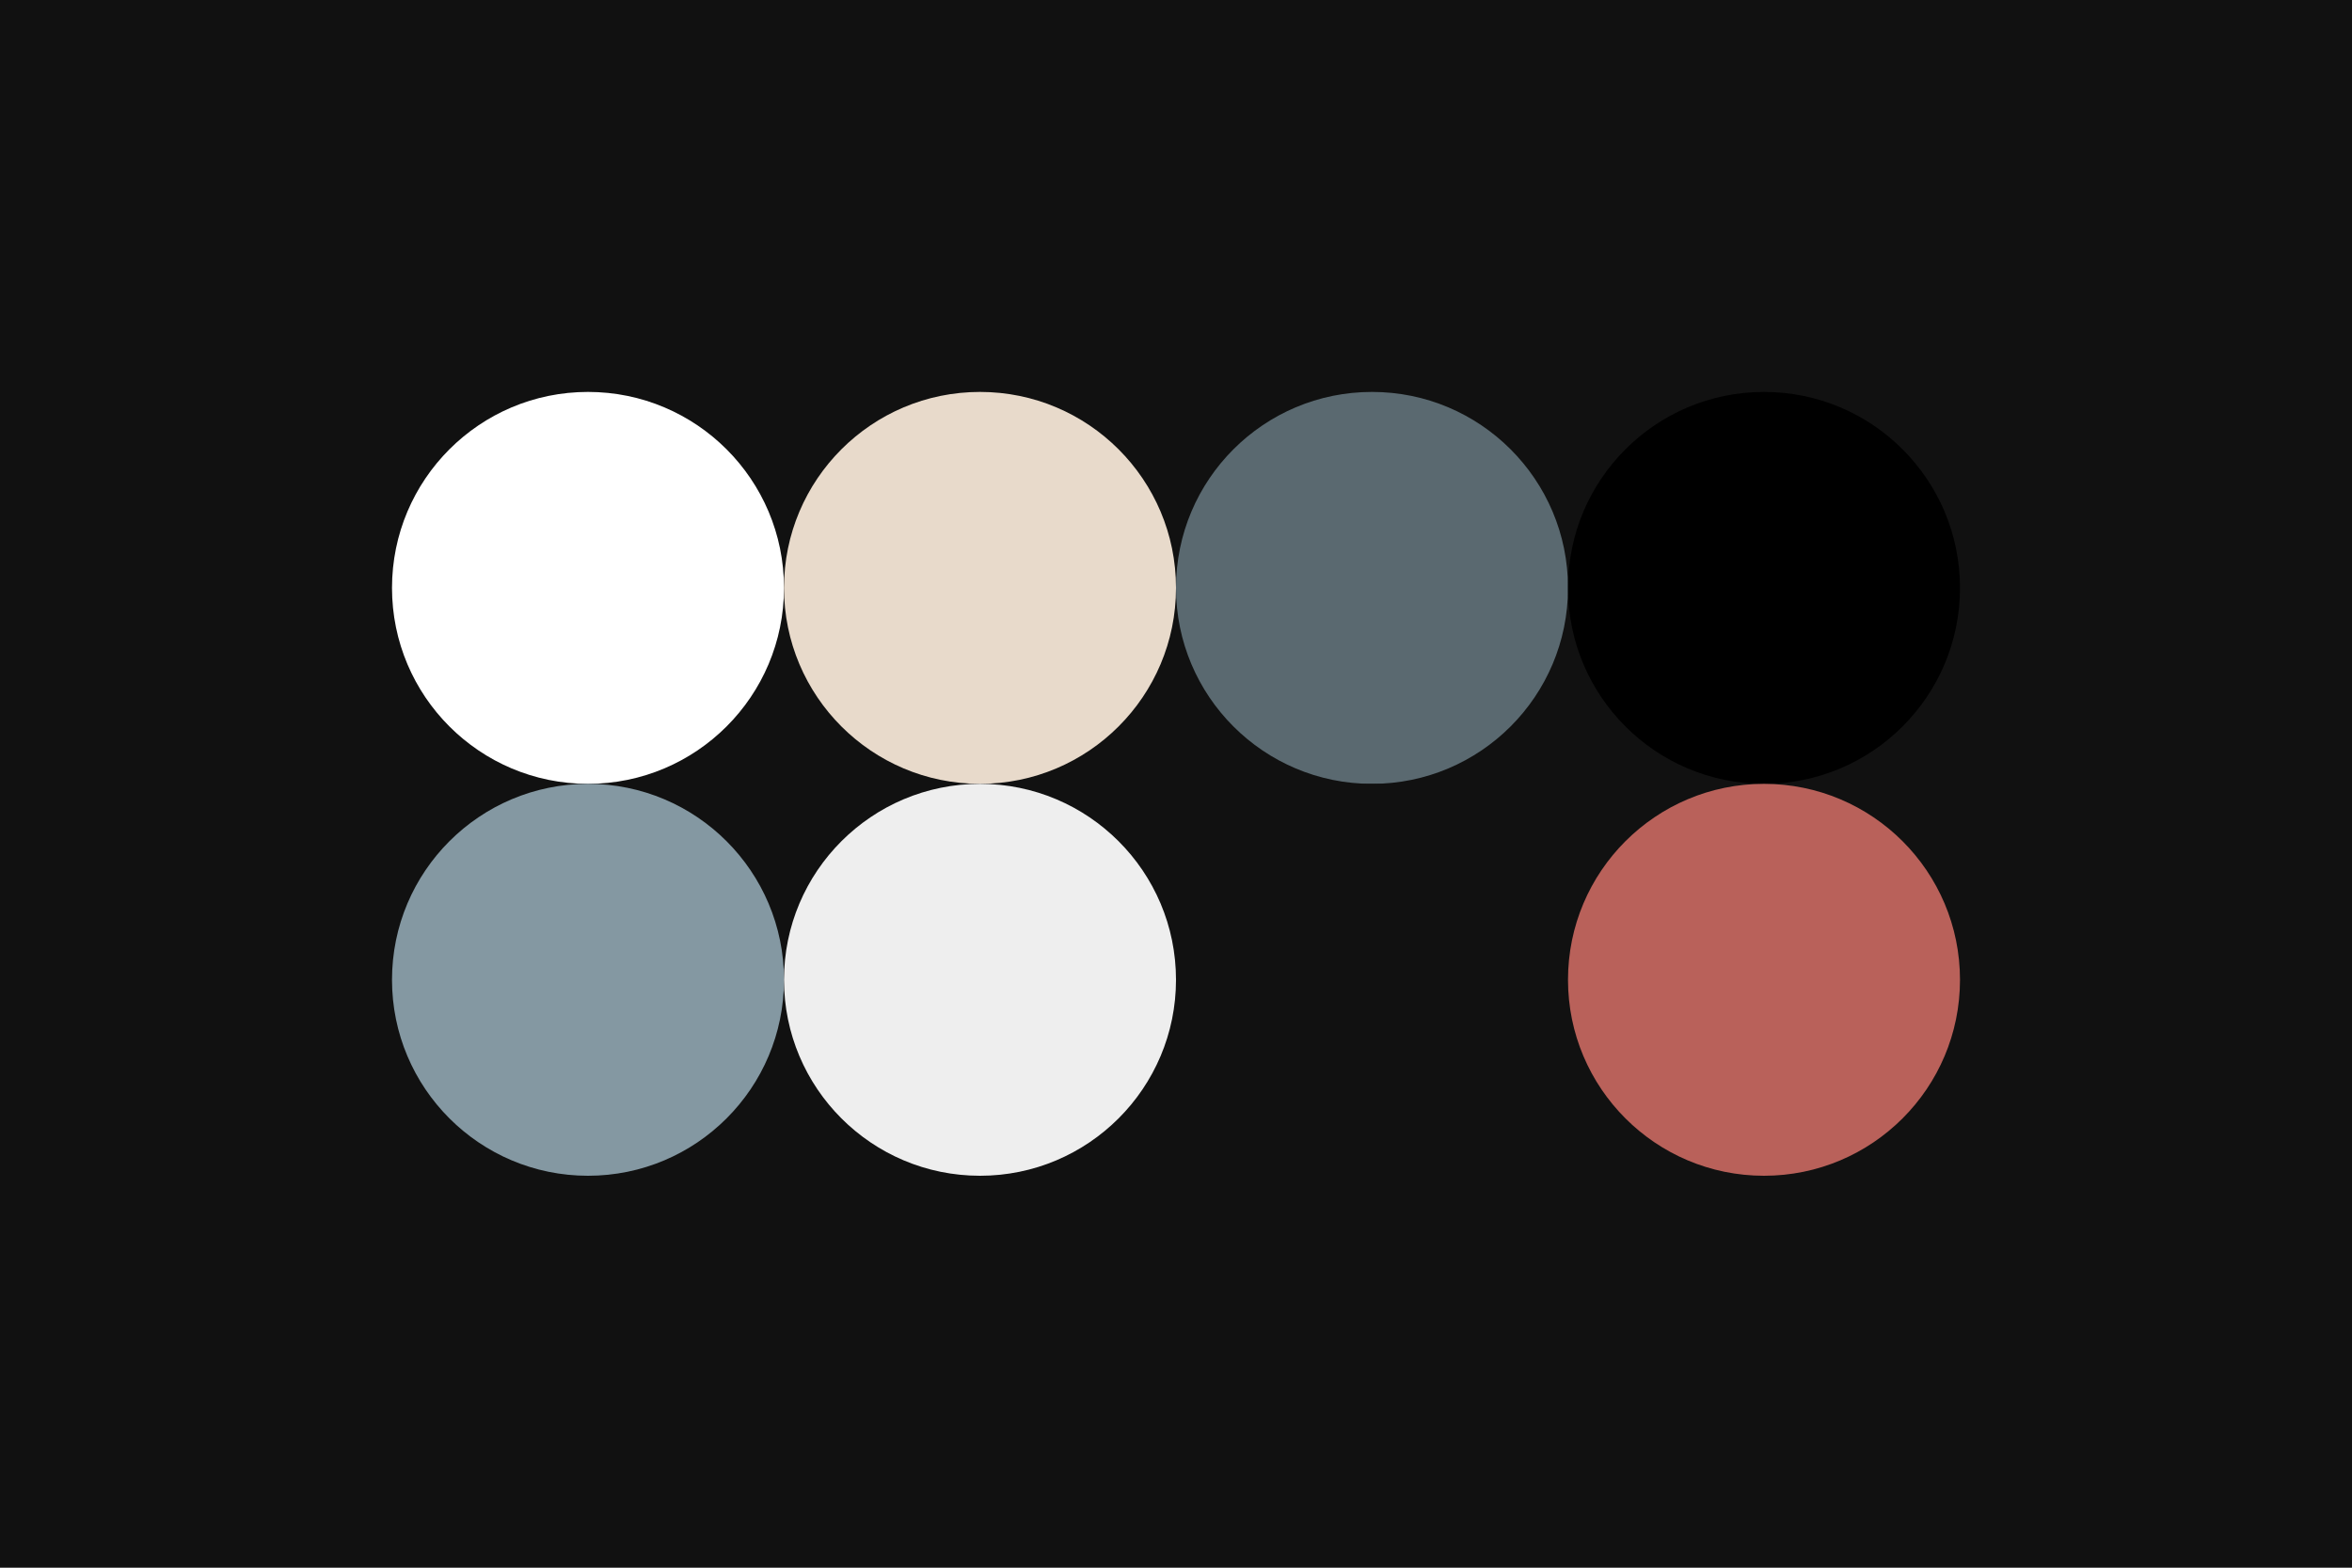
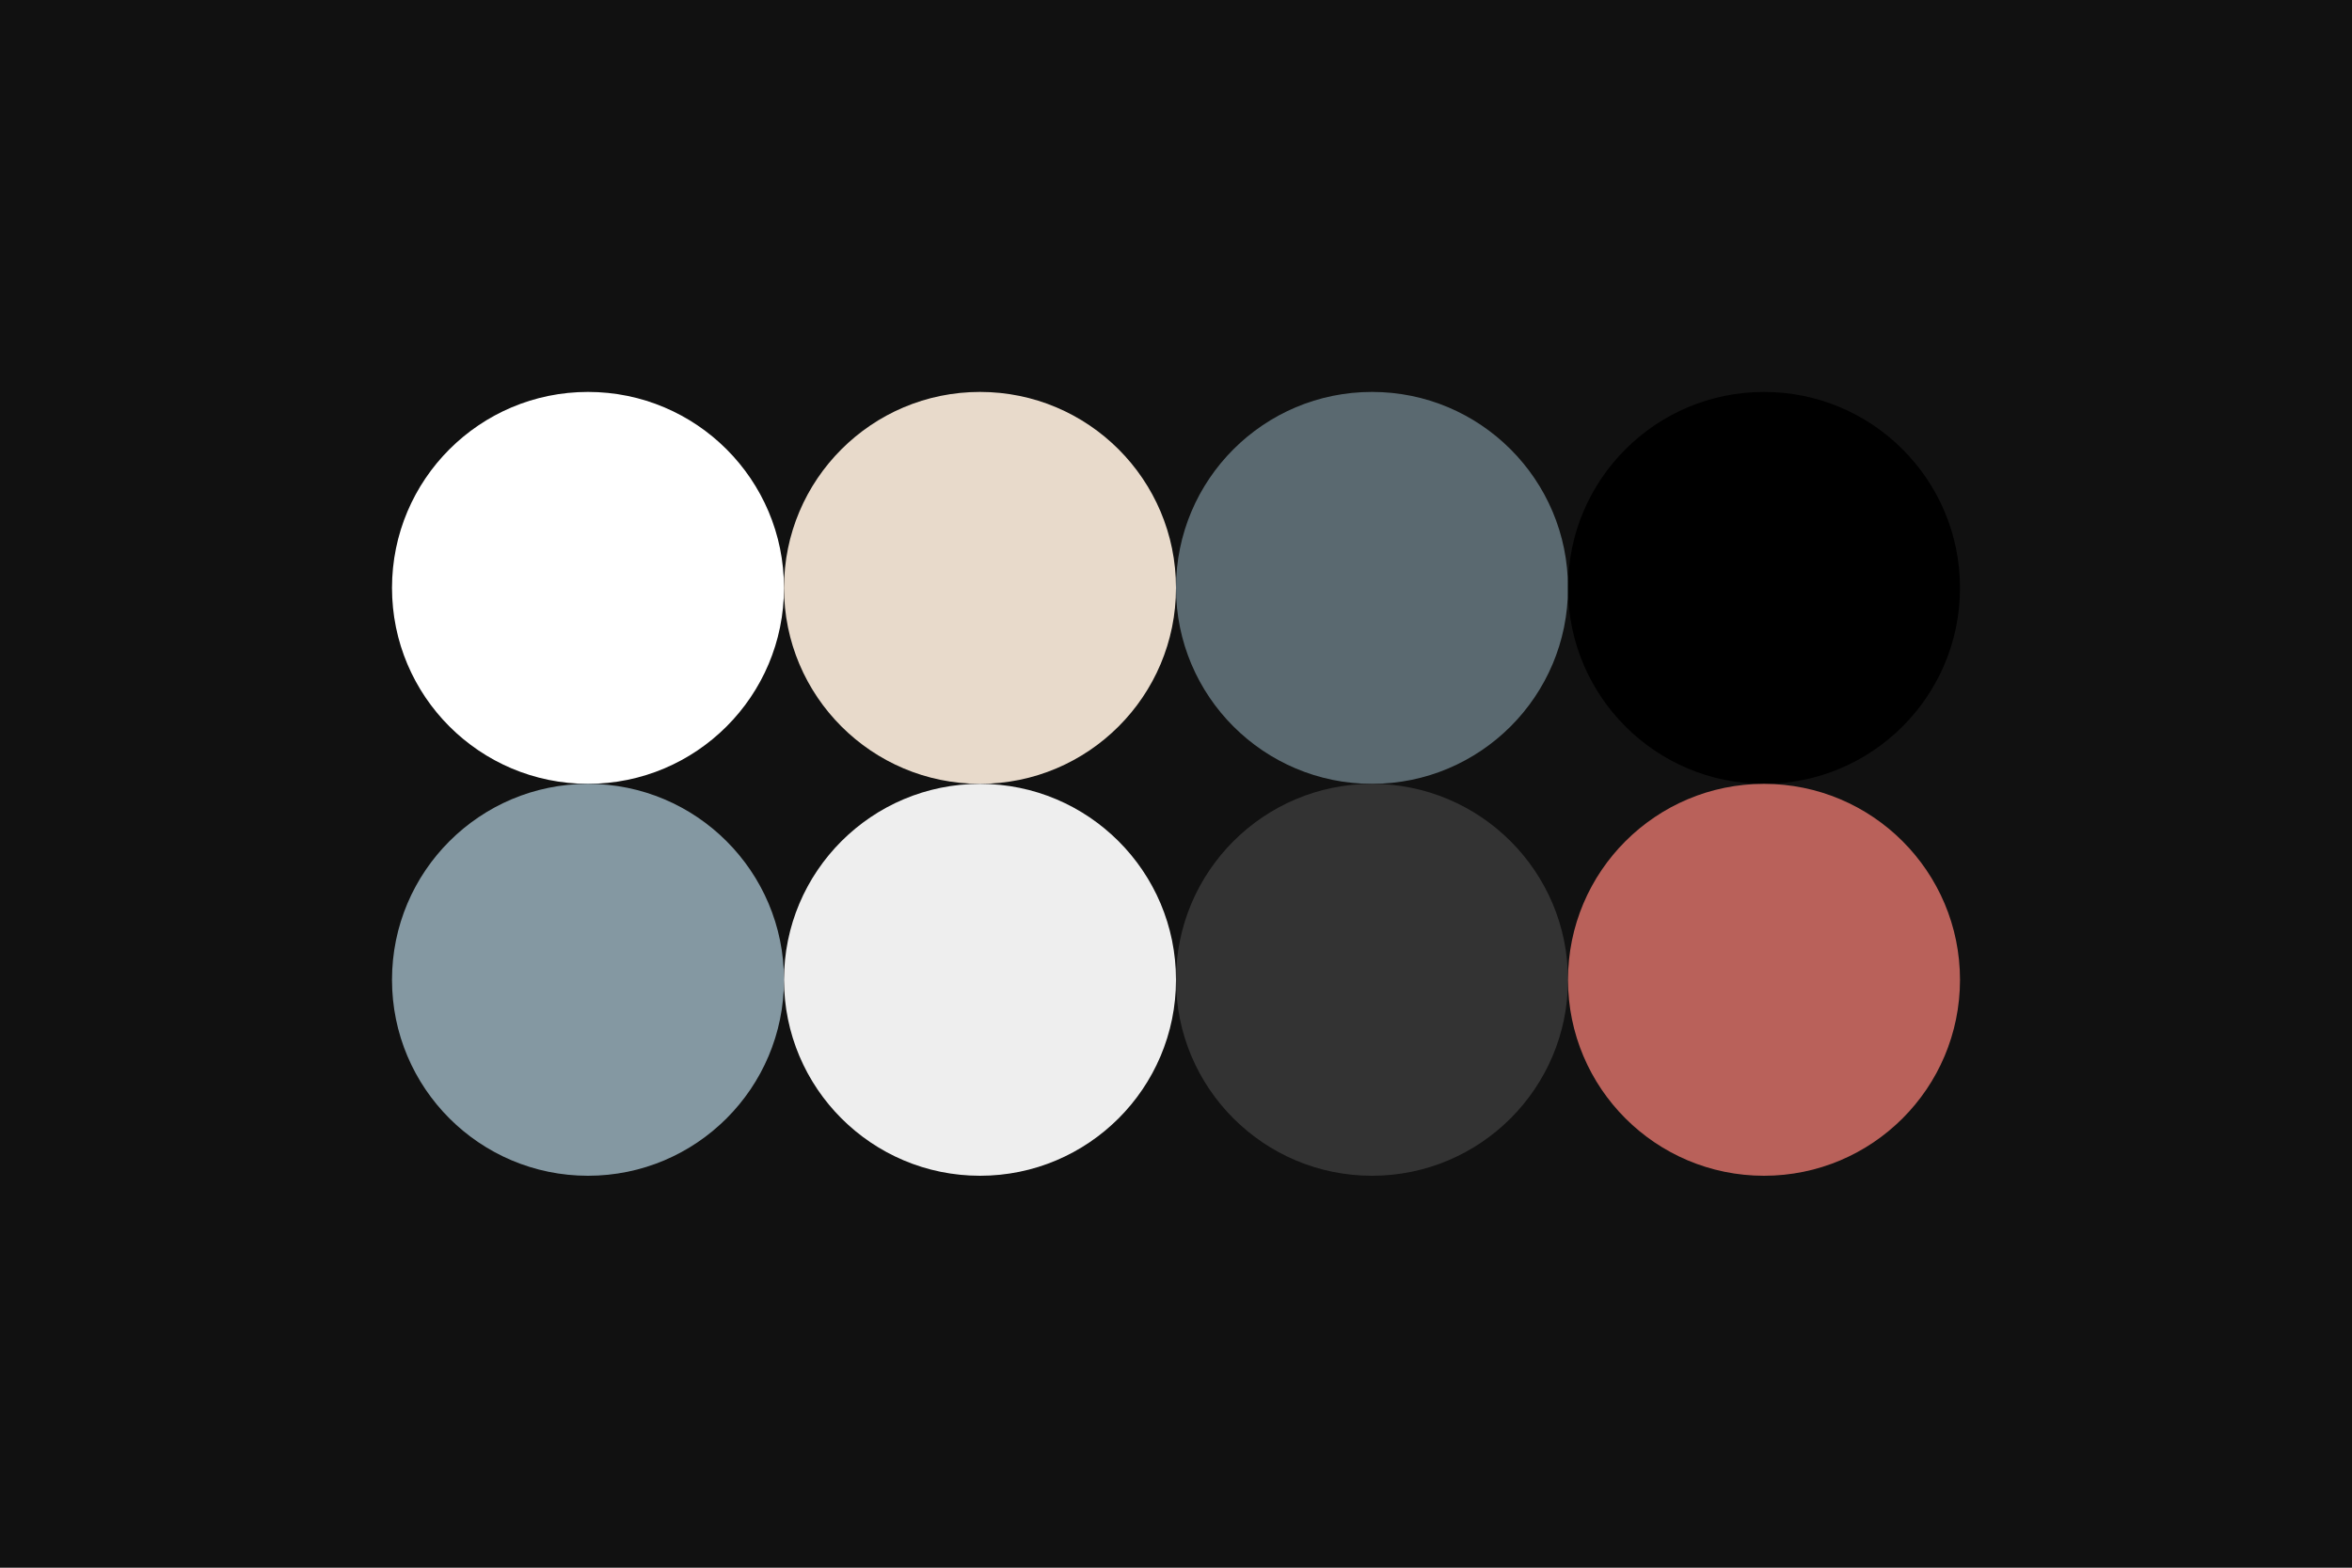
<svg xmlns="http://www.w3.org/2000/svg" width="96px" height="64px" baseProfile="full" version="1.1">
  <rect width="96" height="64" id="background" fill="#111111" />
  <circle cx="24" cy="24" r="8" id="f_high" fill="#ffffff" />
  <circle cx="40" cy="24" r="8" id="f_med" fill="#e8dacb" />
  <circle cx="56" cy="24" r="8" id="f_low" fill="#5a6970" />
  <circle cx="72" cy="24" r="8" id="f_inv" fill="#000000" />
  <circle cx="24" cy="40" r="8" id="b_high" fill="#8498a2" />
  <circle cx="40" cy="40" r="8" id="b_med" fill="#eeeeee" />
-   <circle cx="56" cy="40" r="8" id="b_low" fill="#111111" />
+   <circle cx="56" cy="40" r="8" id="b_low" fill="#333333" />
  <circle cx="72" cy="40" r="8" id="b_inv" fill="#b9615a" />
</svg>
